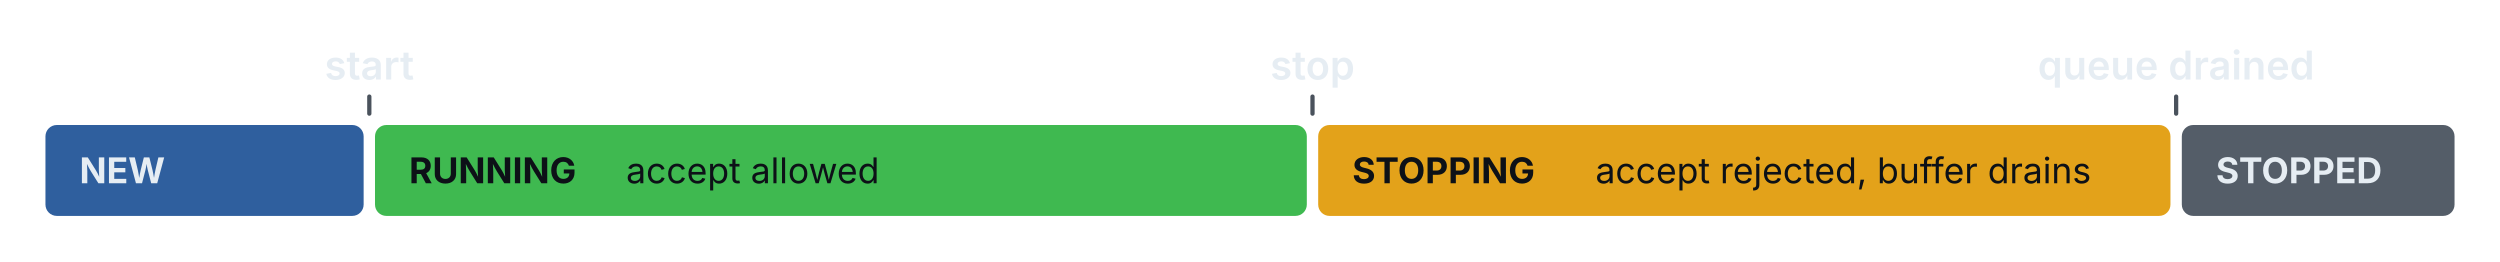
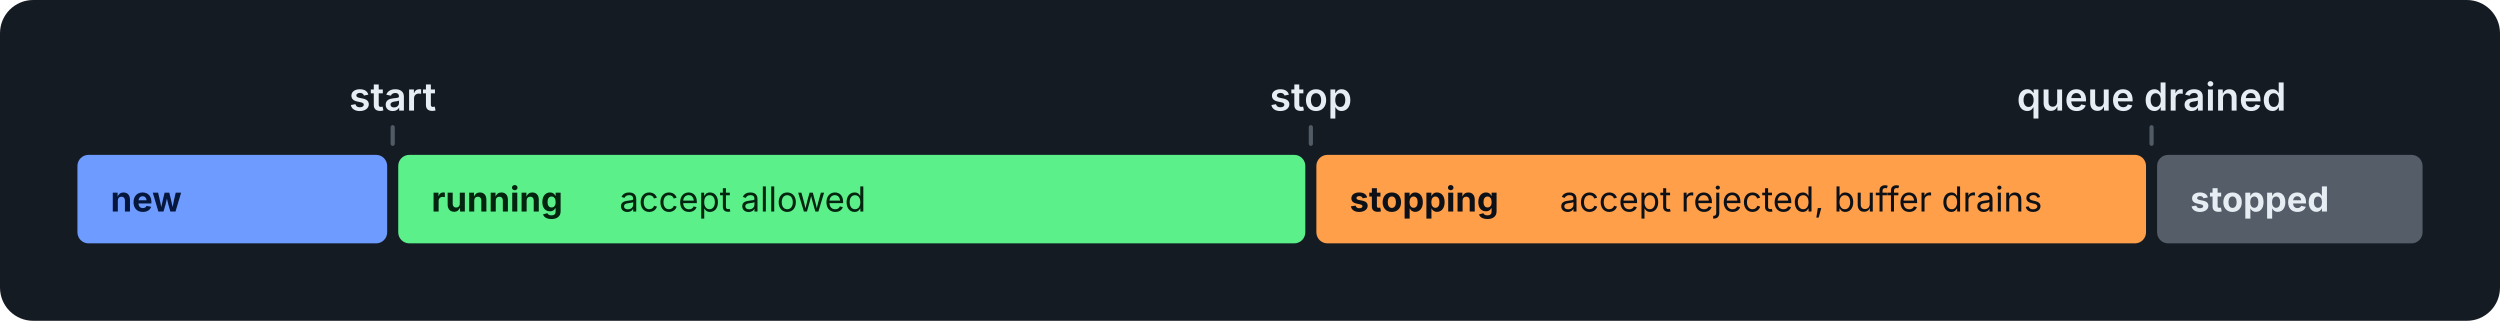
- <svg xmlns="http://www.w3.org/2000/svg" viewBox="0 0 880 92" width="880" height="92" role="img">
-   <rect x="16.0" y="44.0" width="112.0" height="32.0" rx="4" fill="#2F5F9E" />
-   <text x="28.0" y="64.5" font-family="-apple-system, BlinkMacSystemFont, 'Segoe UI', Inter, Helvetica, Arial, sans-serif" font-size="12.5" font-weight="650" fill="#E6EDF3" text-anchor="start">NEW</text>
-   <rect x="132.0" y="44.0" width="328.0" height="32.0" rx="4" fill="#3FB950" />
-   <text x="144.0" y="64.5" font-family="-apple-system, BlinkMacSystemFont, 'Segoe UI', Inter, Helvetica, Arial, sans-serif" font-size="12.5" font-weight="650" fill="#0D1117" text-anchor="start">RUNNING</text>
-   <text x="220.4" y="64.5" font-family="-apple-system, BlinkMacSystemFont, 'Segoe UI', Inter, Helvetica, Arial, sans-serif" font-size="12.5" font-weight="400" fill="#0D1117" text-anchor="start">accept allowed</text>
-   <rect x="464.0" y="44.0" width="300.0" height="32.0" rx="4" fill="#E3A21A" />
-   <text x="476.0" y="64.5" font-family="-apple-system, BlinkMacSystemFont, 'Segoe UI', Inter, Helvetica, Arial, sans-serif" font-size="12.5" font-weight="650" fill="#0D1117" text-anchor="start">STOPPING</text>
-   <text x="561.6" y="64.5" font-family="-apple-system, BlinkMacSystemFont, 'Segoe UI', Inter, Helvetica, Arial, sans-serif" font-size="12.5" font-weight="400" fill="#0D1117" text-anchor="start">accept rejected, buffer drains</text>
-   <rect x="768.0" y="44.0" width="96.0" height="32.0" rx="4" fill="#545D68" />
-   <text x="780.0" y="64.5" font-family="-apple-system, BlinkMacSystemFont, 'Segoe UI', Inter, Helvetica, Arial, sans-serif" font-size="12.5" font-weight="650" fill="#E6EDF3" text-anchor="start">STOPPED</text>
-   <text x="130.0" y="28.0" font-family="-apple-system, BlinkMacSystemFont, 'Segoe UI', Inter, Helvetica, Arial, sans-serif" font-size="14" font-weight="600" fill="#E6EDF3" text-anchor="middle">start</text>
-   <path d="M130.0,34 L130.0,40" stroke="#4A525C" stroke-width="1.5" fill="none" stroke-linecap="round" stroke-linejoin="round" />
-   <text x="462.0" y="28.0" font-family="-apple-system, BlinkMacSystemFont, 'Segoe UI', Inter, Helvetica, Arial, sans-serif" font-size="14" font-weight="600" fill="#E6EDF3" text-anchor="middle">stop</text>
-   <path d="M462.0,34 L462.0,40" stroke="#4A525C" stroke-width="1.5" fill="none" stroke-linecap="round" stroke-linejoin="round" />
-   <text x="766.0" y="28.0" font-family="-apple-system, BlinkMacSystemFont, 'Segoe UI', Inter, Helvetica, Arial, sans-serif" font-size="14" font-weight="600" fill="#E6EDF3" text-anchor="middle">queue drained</text>
-   <path d="M766.0,34 L766.0,40" stroke="#4A525C" stroke-width="1.5" fill="none" stroke-linecap="round" stroke-linejoin="round" />
+ <svg xmlns="http://www.w3.org/2000/svg" viewBox="0 0 904 116" width="904" height="116" role="img">
+   <rect width="904" height="116" rx="12" fill="#151B23" />
+   <g transform="translate(12,12)">
+     <rect x="16.0" y="44.0" width="112.0" height="32.0" rx="4" fill="#6E9BFF" />
+     <text x="28.0" y="64.5" font-family="-apple-system, BlinkMacSystemFont, 'Segoe UI', Inter, Helvetica, Arial, sans-serif" font-size="12.5" font-weight="650" fill="#06173D" text-anchor="start">new</text>
+     <rect x="132.0" y="44.0" width="328.0" height="32.0" rx="4" fill="#5BF08A" />
+     <text x="144.0" y="64.5" font-family="-apple-system, BlinkMacSystemFont, 'Segoe UI', Inter, Helvetica, Arial, sans-serif" font-size="12.5" font-weight="650" fill="#03240E" text-anchor="start">running</text>
+     <text x="212.0" y="64.5" font-family="-apple-system, BlinkMacSystemFont, 'Segoe UI', Inter, Helvetica, Arial, sans-serif" font-size="12.5" font-weight="400" fill="#03240E" text-anchor="start">accept allowed</text>
+     <rect x="464.0" y="44.0" width="300.0" height="32.0" rx="4" fill="#FF9F4A" />
+     <text x="476.0" y="64.5" font-family="-apple-system, BlinkMacSystemFont, 'Segoe UI', Inter, Helvetica, Arial, sans-serif" font-size="12.5" font-weight="650" fill="#0D1117" text-anchor="start">stopping</text>
+     <text x="552.0" y="64.5" font-family="-apple-system, BlinkMacSystemFont, 'Segoe UI', Inter, Helvetica, Arial, sans-serif" font-size="12.5" font-weight="400" fill="#0D1117" text-anchor="start">accept rejected, buffer drains</text>
+     <rect x="768.0" y="44.0" width="96.0" height="32.0" rx="4" fill="#545D68" />
+     <text x="780.0" y="64.5" font-family="-apple-system, BlinkMacSystemFont, 'Segoe UI', Inter, Helvetica, Arial, sans-serif" font-size="12.5" font-weight="650" fill="#E6EDF3" text-anchor="start">stopped</text>
+     <text x="130.0" y="28.0" font-family="-apple-system, BlinkMacSystemFont, 'Segoe UI', Inter, Helvetica, Arial, sans-serif" font-size="14" font-weight="600" fill="#E6EDF3" text-anchor="middle">start</text>
+     <path d="M130.0,34 L130.0,40" stroke="#515B66" stroke-width="1.5" fill="none" stroke-linecap="round" stroke-linejoin="round" />
+     <text x="462.0" y="28.0" font-family="-apple-system, BlinkMacSystemFont, 'Segoe UI', Inter, Helvetica, Arial, sans-serif" font-size="14" font-weight="600" fill="#E6EDF3" text-anchor="middle">stop</text>
+     <path d="M462.0,34 L462.0,40" stroke="#515B66" stroke-width="1.5" fill="none" stroke-linecap="round" stroke-linejoin="round" />
+     <text x="766.0" y="28.0" font-family="-apple-system, BlinkMacSystemFont, 'Segoe UI', Inter, Helvetica, Arial, sans-serif" font-size="14" font-weight="600" fill="#E6EDF3" text-anchor="middle">queue drained</text>
+     <path d="M766.0,34 L766.0,40" stroke="#515B66" stroke-width="1.5" fill="none" stroke-linecap="round" stroke-linejoin="round" />
+   </g>
</svg>
